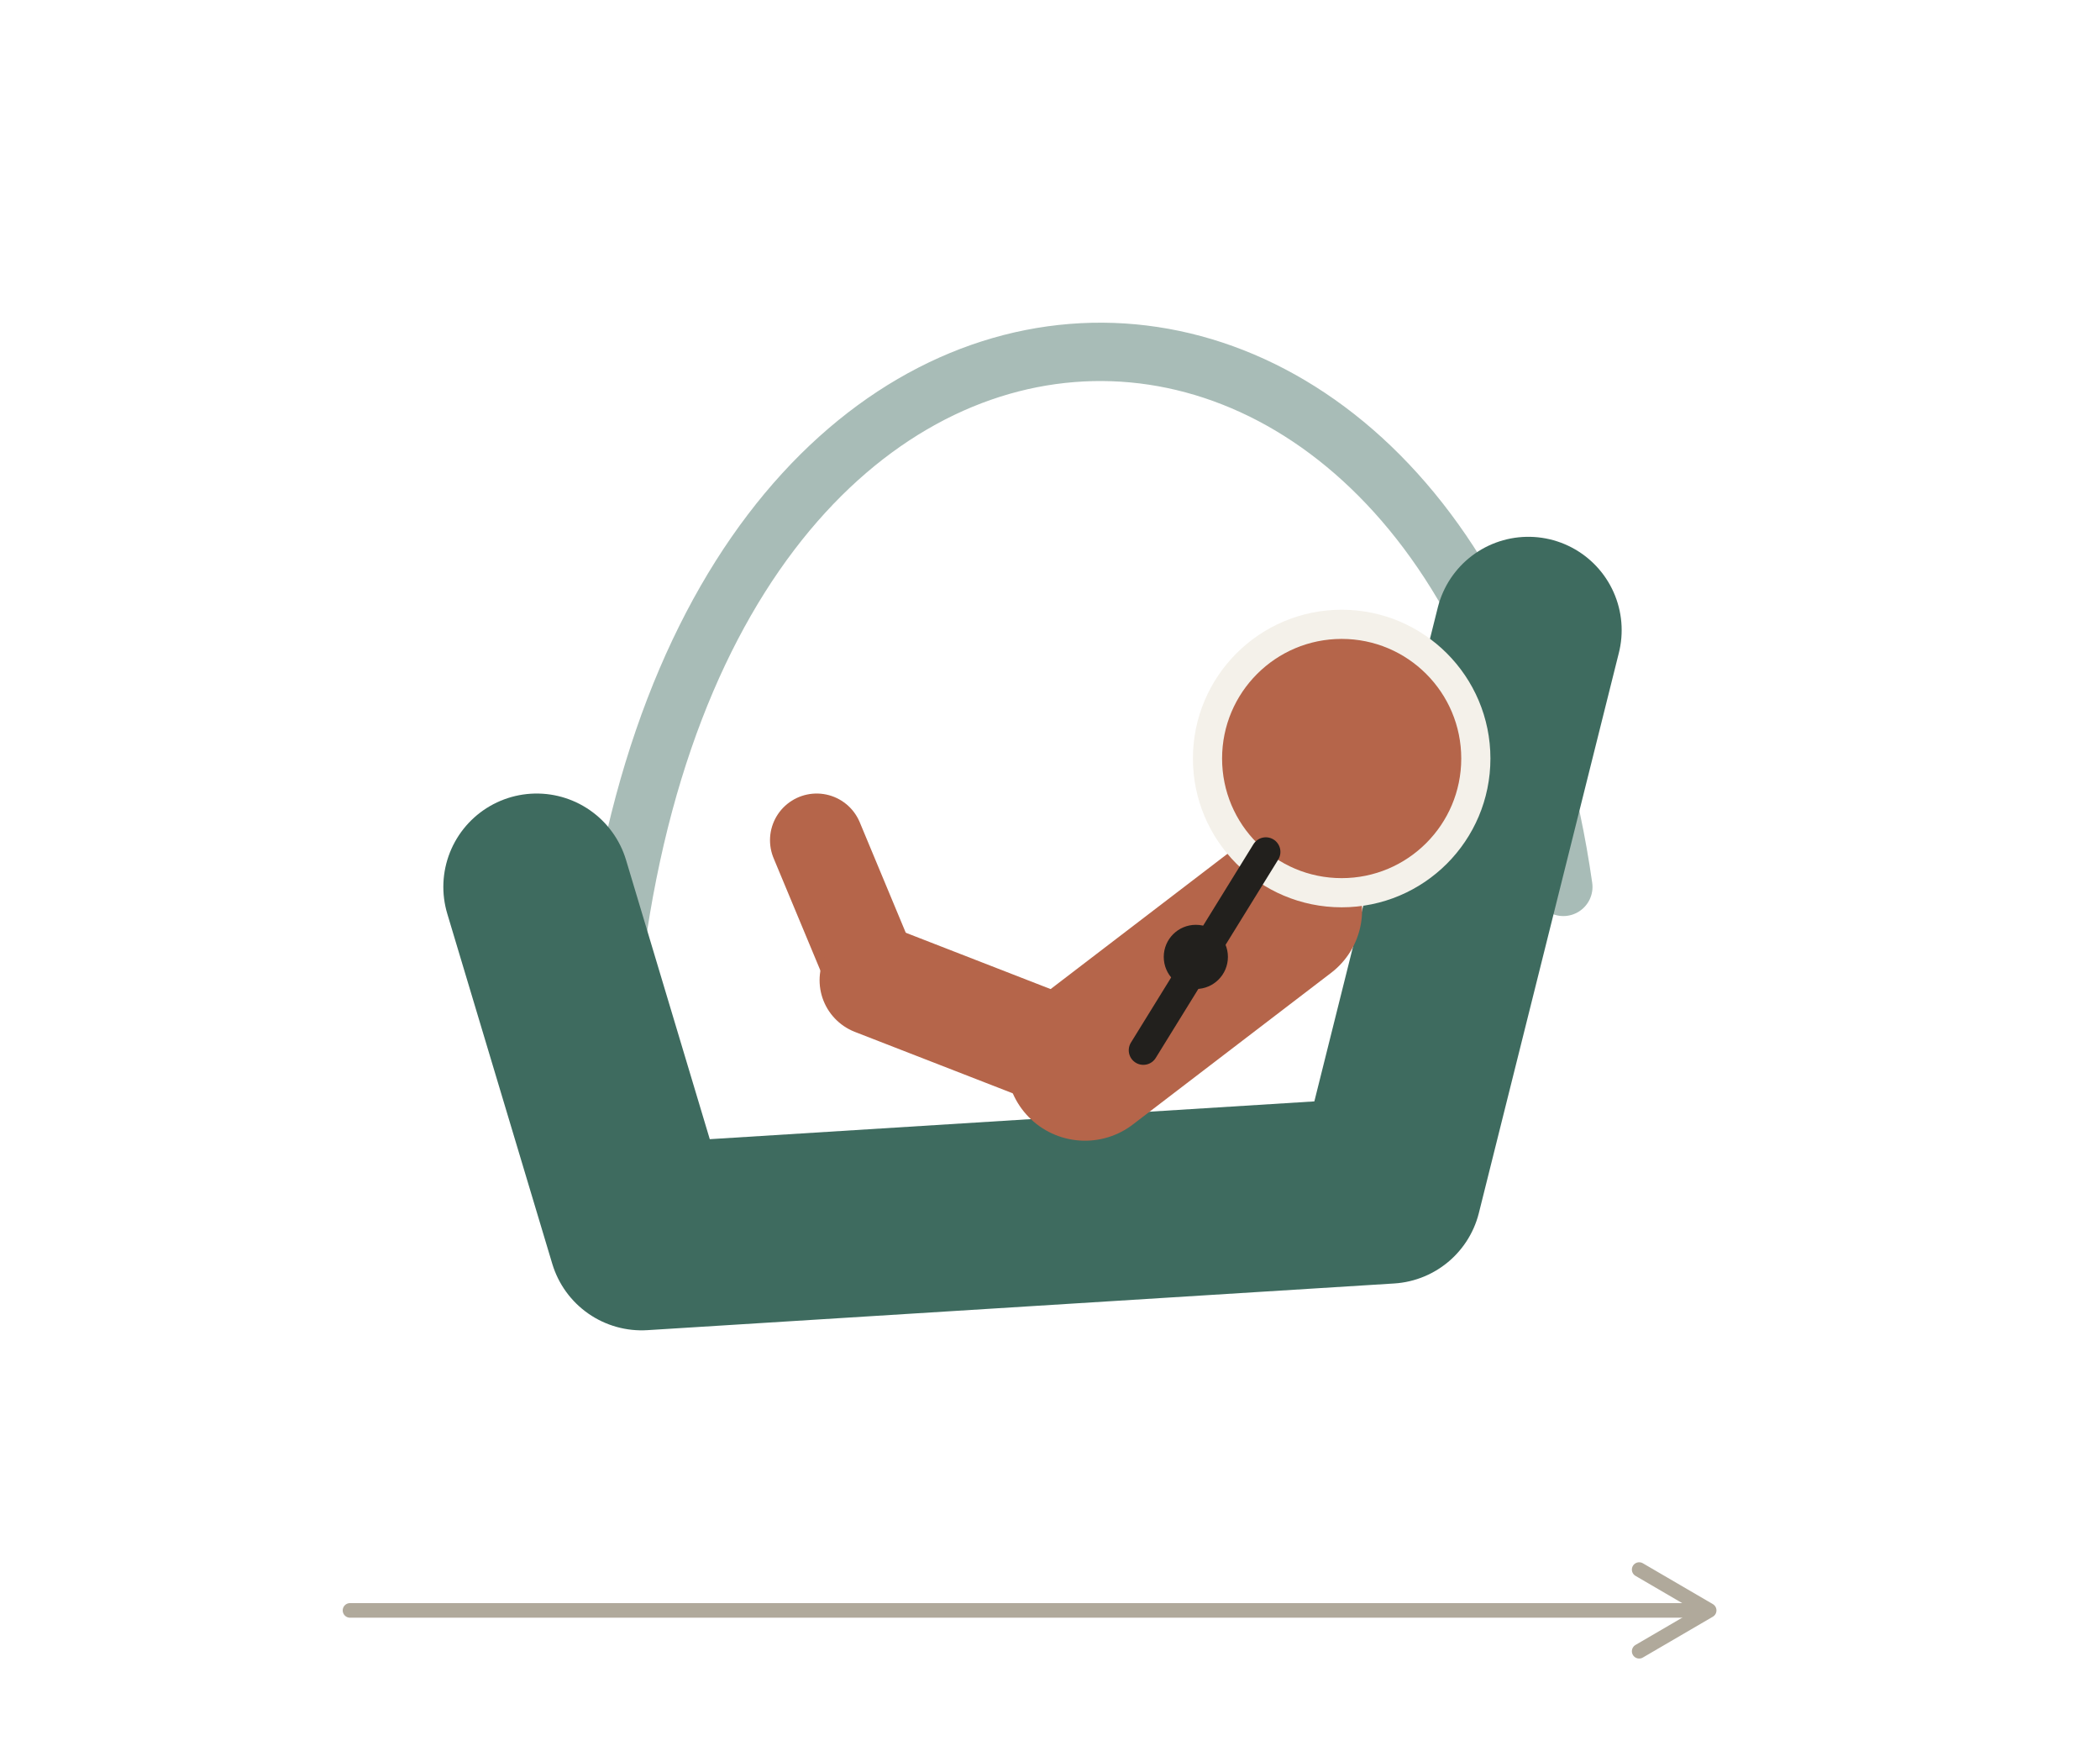
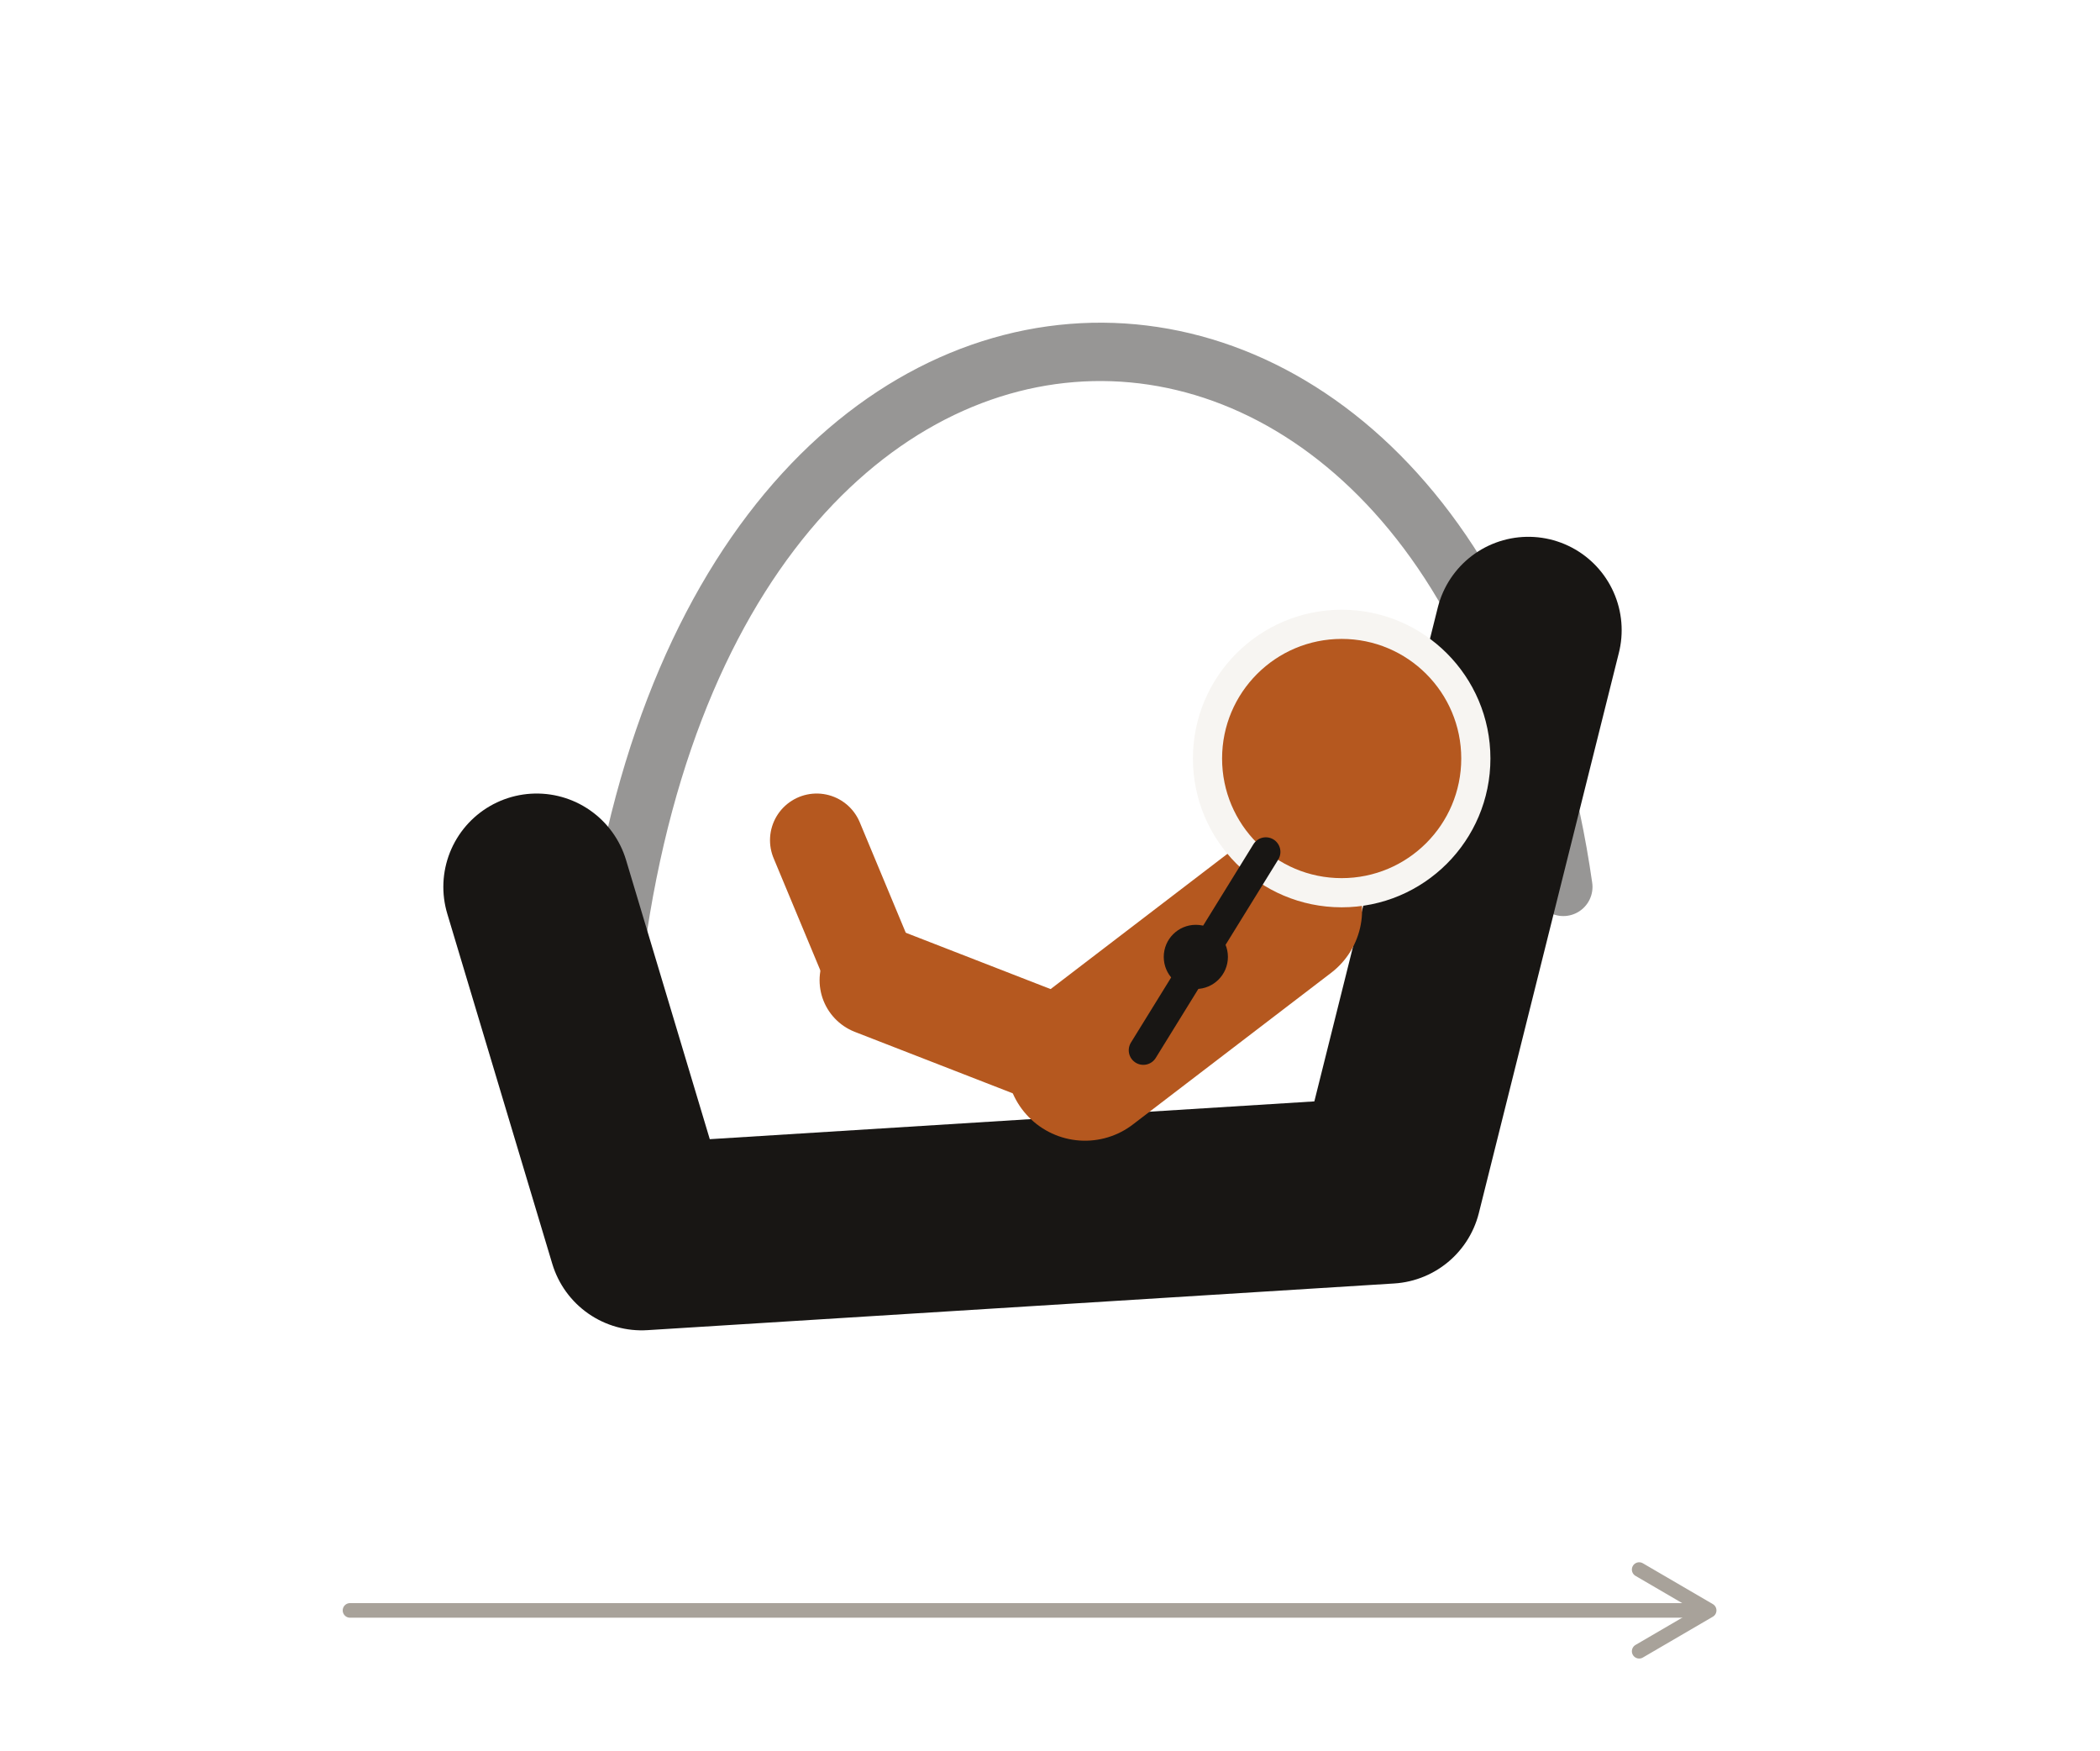
<svg xmlns="http://www.w3.org/2000/svg" viewBox="0 0 360 300" role="img" aria-label="En nyfödd ligger tillbakalutad i ett bakåtvänt babyskydd med bärhandtag">
-   <path d="M104 176 C 116 26, 250 26, 268 152" fill="none" stroke="#3E6B5F" stroke-width="10" stroke-linecap="round" opacity="0.45" />
-   <path d="M92 152 L 110 212 L 238 204 L 262 108" fill="none" stroke="#3E6B5F" stroke-width="32" stroke-linecap="round" stroke-linejoin="round" />
-   <g stroke="#B5654A" stroke-linecap="round" stroke-linejoin="round" fill="none">
+   <path d="M104 176 C 116 26, 250 26, 268 152" fill="none" stroke="#181614" stroke-width="10" stroke-linecap="round" opacity="0.45" />
+   <path d="M92 152 L 110 212 L 238 204 L 262 108" fill="none" stroke="#181614" stroke-width="32" stroke-linecap="round" stroke-linejoin="round" />
+   <g stroke="#B5581F" stroke-linecap="round" stroke-linejoin="round" fill="none">
    <path d="M150 168 L 140 144" stroke-width="16" />
    <path d="M186 182 L 150 168" stroke-width="19" />
    <path d="M220 156 L 186 182" stroke-width="27" />
  </g>
-   <circle cx="230" cy="130" r="23" fill="#B5654A" stroke="#F4F1EA" stroke-width="5" />
-   <g stroke="#22201D" stroke-linecap="round" fill="none">
+   <circle cx="230" cy="130" r="23" fill="#B5581F" stroke="#F7F5F2" stroke-width="5" />
+   <g stroke="#181614" stroke-linecap="round" fill="none">
    <path d="M217 146 L 196 180" stroke-width="5" />
-     <circle cx="205" cy="164" r="5.5" fill="#22201D" stroke="none" />
+     <circle cx="205" cy="164" r="5.5" fill="#181614" stroke="none" />
  </g>
-   <g stroke="#B0A99B" stroke-width="2.5" fill="none" stroke-linecap="round" stroke-linejoin="round">
+   <g stroke="#A8A29A" stroke-width="2.5" fill="none" stroke-linecap="round" stroke-linejoin="round">
    <line x1="60" y1="276" x2="290" y2="276" />
    <polyline points="281,269 293,276 281,283" />
  </g>
</svg>
